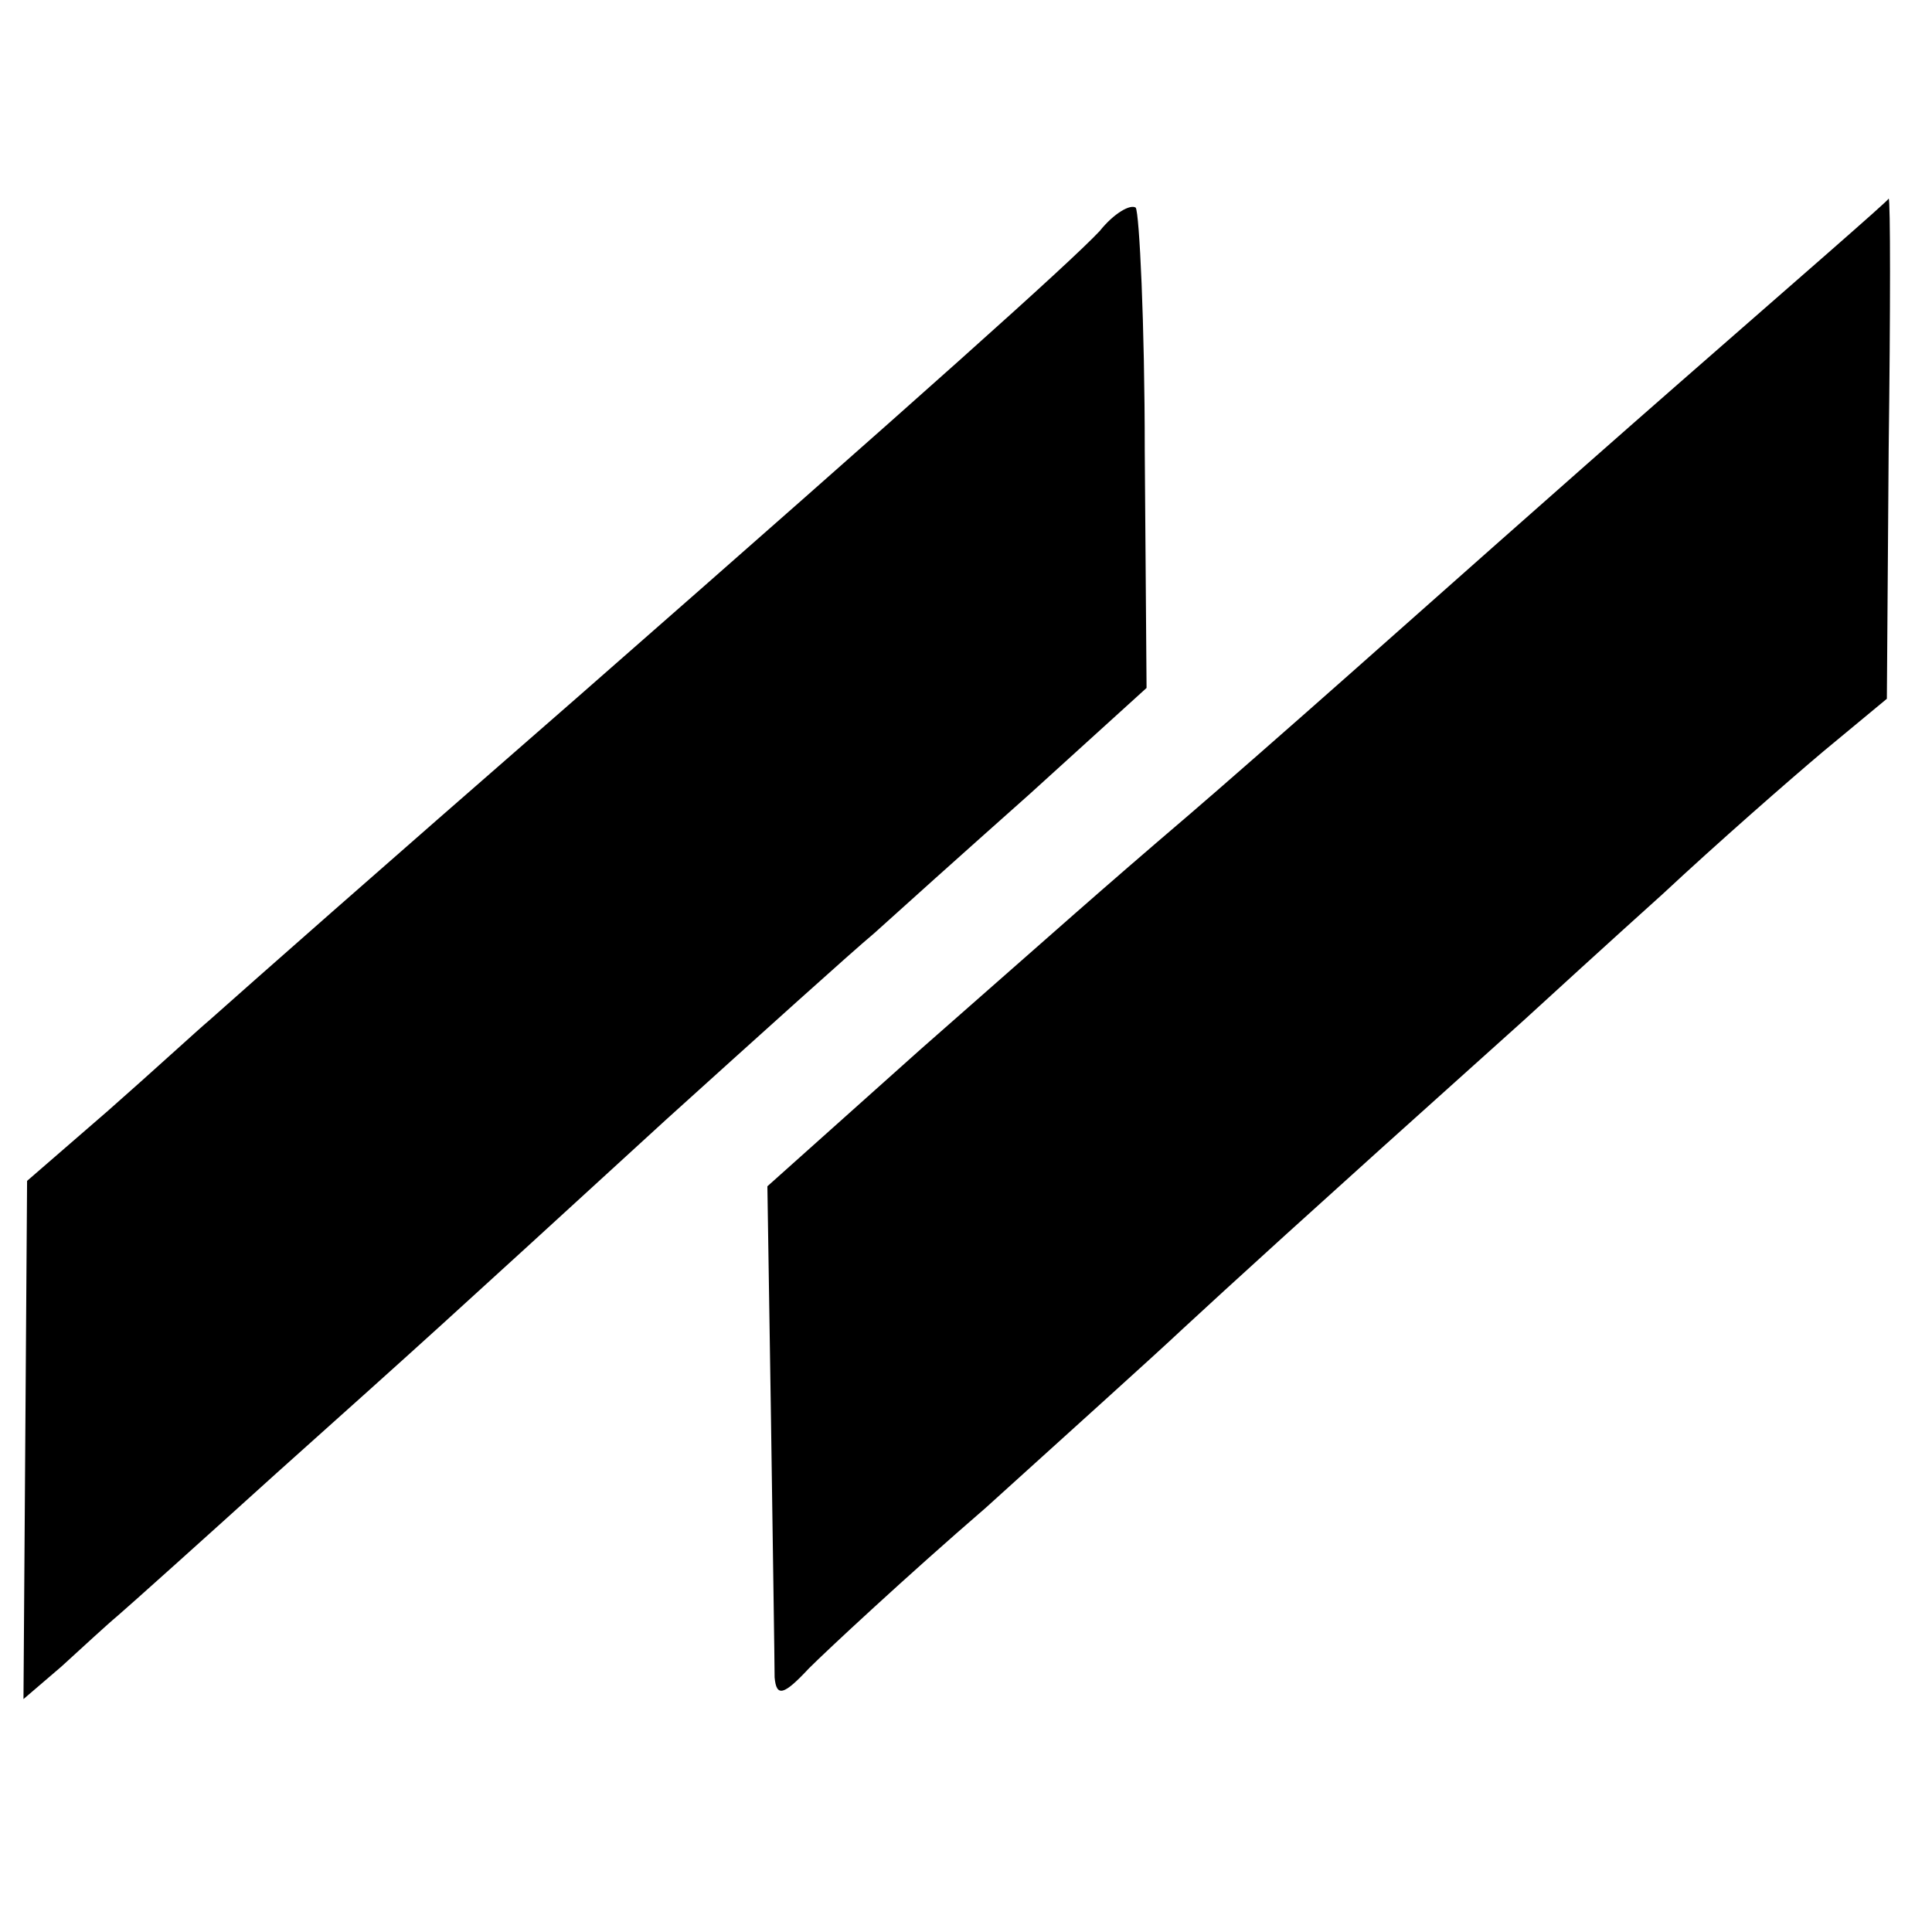
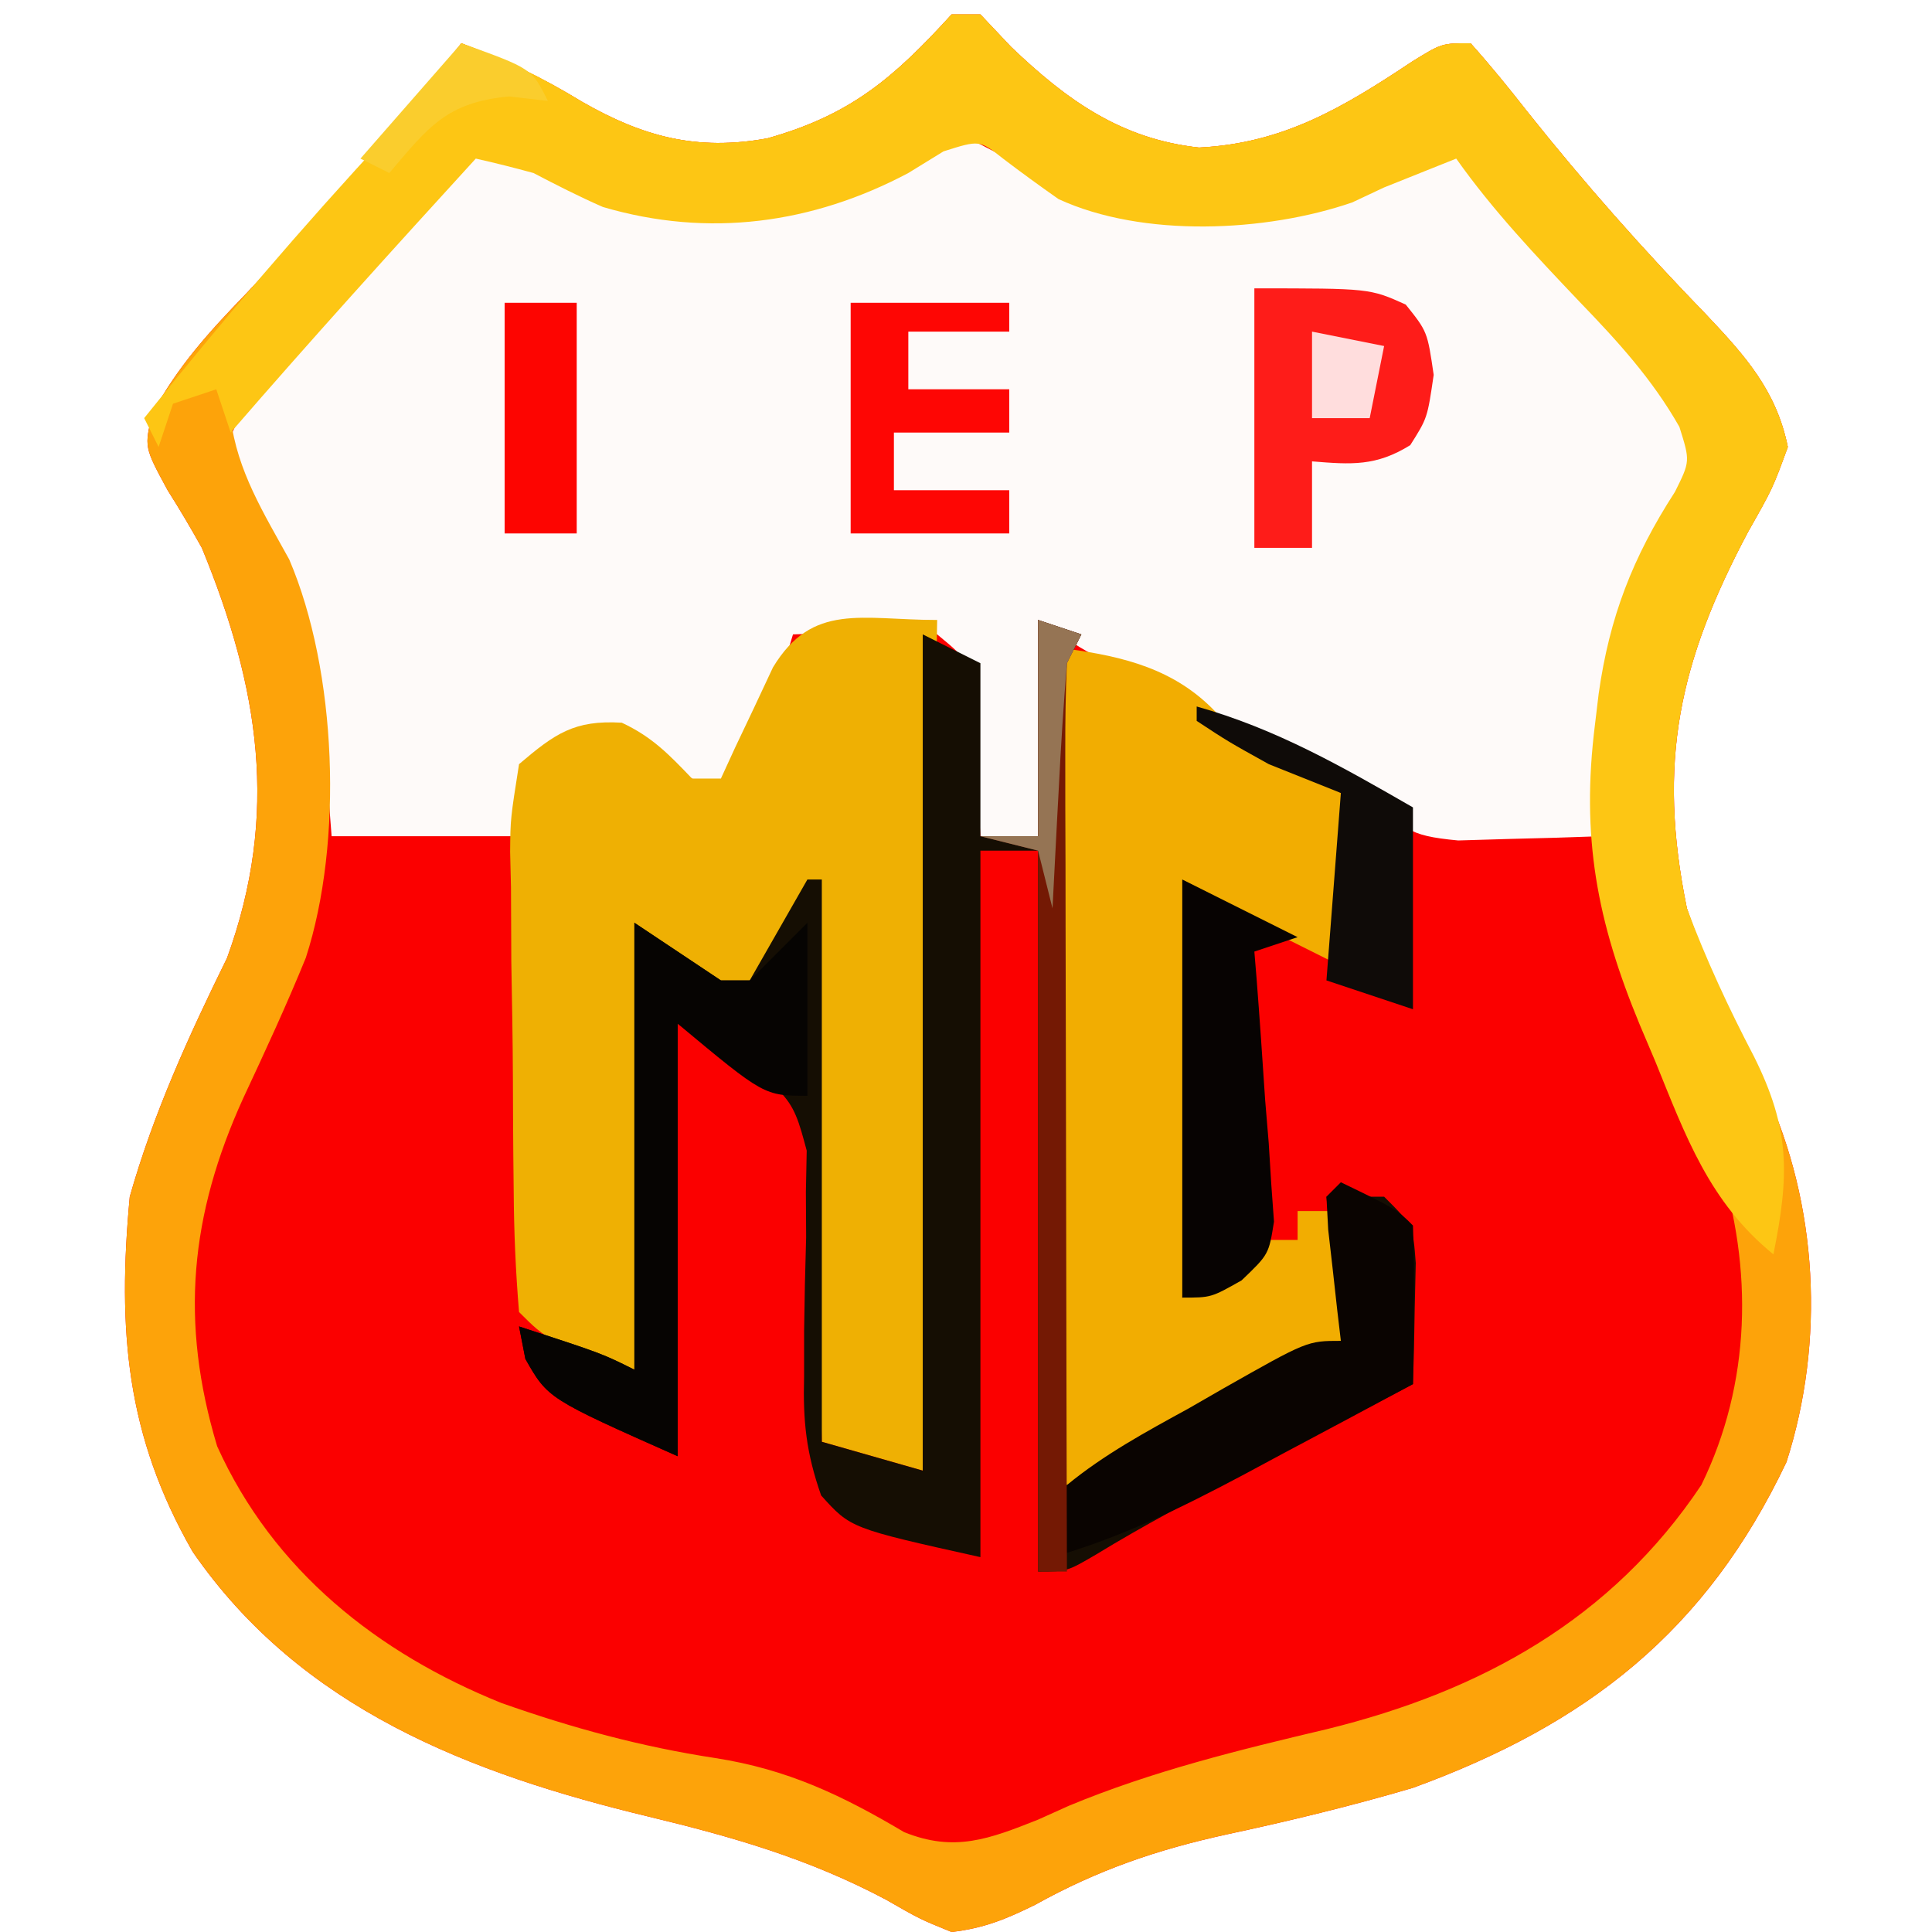
- <svg xmlns="http://www.w3.org/2000/svg" version="1.0" width="107pt" height="107pt" viewBox="0 0 107 107" preserveAspectRatio="xMidYMid meet">
-   <g transform="translate(0,107) scale(0.1,-0.1)" fill="#000000" stroke="none">
-     <path d="M609 942 c-17 -18 -95 -88 -289 -258 -117 -102 -177 -155 -204 -179 -6 -5 -31 -28 -56 -50 l-45 -39 -1 -144 -1 -143 21 18 c11 10 25 23 31 28 7 6 46 41 88 79 86 77 86 77 216 196 52 47 103 93 115 103 11 10 50 45 86 77 l65 59 -1 131 c0 71 -3 132 -5 135 -3 2 -12 -3 -20 -13z" />
-     <path d="M929 857 c-64 -56 -145 -128 -180 -159 -35 -31 -75 -66 -89 -78 -55 -47 -68 -59 -150 -131 l-85 -76 2 -129 c1 -71 2 -135 2 -143 1 -11 5 -10 19 5 10 10 54 51 98 89 43 39 92 83 109 99 26 24 63 58 189 171 12 11 47 43 77 70 30 28 70 63 89 79 l35 29 1 138 c1 77 1 139 0 139 0 -1 -53 -47 -117 -103z" />
-   </g>
+ <svg xmlns="http://www.w3.org/2000/svg" version="1.1" width="134" height="134">
+   <path d="M0 0 C0.66 0 1.32 0 2 0 C2.701 0.743 3.402 1.485 4.125 2.25 C7.979 5.936 11.744 8.647 17.164 9.234 C23 8.946 27.139 6.466 31.934 3.277 C34 2 34 2 36 2 C37.372 3.532 38.672 5.129 39.938 6.75 C43.863 11.682 47.98 16.326 52.369 20.851 C55.069 23.705 57.207 26.102 58 30 C56.953 32.867 56.953 32.867 55.25 35.875 C50.451 44.914 48.929 51.847 51 62 C52.503 66.323 54.429 70.443 56.406 74.566 C60.099 82.522 60.595 92.032 57.906 100.406 C52.336 112.138 44.109 118.579 32 123 C27.744 124.255 23.443 125.298 19.105 126.227 C14.252 127.29 10.154 128.689 5.802 131.109 C3.79 132.104 2.239 132.739 0 133 C-2.191 132.109 -2.191 132.109 -4.562 130.75 C-9.898 127.918 -15.151 126.409 -21 125 C-33.372 122.02 -45.131 117.516 -52.637 106.625 C-57.255 98.579 -57.863 91.252 -57 82 C-55.351 76.193 -52.906 70.844 -50.25 65.438 C-46.616 55.445 -48.025 46.673 -52 37 C-52.757 35.647 -53.543 34.309 -54.375 33 C-56 30 -56 30 -55.418 27.664 C-53.697 24.431 -51.464 21.981 -48.938 19.375 C-43.667 13.797 -38.786 8.003 -34 2 C-30.958 3.158 -28.424 4.352 -25.625 6.062 C-21.401 8.484 -17.672 9.487 -12.77 8.594 C-6.98 6.965 -4.007 4.397 0 0 Z " fill="#FB0000" transform="translate(66,1)" />
+   <path d="M0 0 C2.268 1.134 4.487 2.281 6.688 3.547 C12.922 6.282 21.202 6.414 27.613 4.027 C29.414 3.027 31.208 2.015 33 1 C36.069 2.043 37.852 3.668 39.91 6.117 C40.683 7.028 40.683 7.028 41.471 7.957 C41.996 8.59 42.521 9.223 43.062 9.875 C43.856 10.813 43.856 10.813 44.666 11.77 C46.125 13.502 47.564 15.248 49 17 C49.63 17.748 50.261 18.495 50.91 19.266 C52 21 52 21 51.375 23.875 C50 27 50 27 48.488 29.672 C46.723 33.62 46.233 37.109 45.812 41.375 C45.731 42.111 45.649 42.847 45.564 43.605 C45.366 45.403 45.182 47.201 45 49 C42.896 49.081 40.792 49.139 38.688 49.188 C37.516 49.222 36.344 49.257 35.137 49.293 C31.484 48.952 31.41 48.475 29 46 C27.51 45.141 25.984 44.342 24.438 43.59 C23.558 43.157 22.679 42.725 21.773 42.279 C20.858 41.837 19.943 41.394 19 40.938 C17.187 40.053 15.374 39.166 13.562 38.277 C12.759 37.888 11.956 37.499 11.129 37.097 C9 36 9 36 6 34 C6 38.95 6 43.9 6 49 C4.68 49 3.36 49 2 49 C1.951 48.157 1.902 47.314 1.852 46.445 C1.777 45.35 1.702 44.254 1.625 43.125 C1.521 41.489 1.521 41.489 1.414 39.82 C1.267 36.87 1.267 36.87 -1 35 C-3.44 34.757 -3.44 34.757 -6.125 34.875 C-7.035 34.893 -7.945 34.911 -8.883 34.93 C-9.581 34.953 -10.28 34.976 -11 35 C-11.268 35.887 -11.536 36.774 -11.812 37.688 C-12.917 40.769 -14.228 43.262 -16 46 C-18.468 44.848 -20.048 43.952 -22 42 C-24.616 42.327 -26.641 42.82 -29 44 C-29.33 45.65 -29.66 47.3 -30 49 C-34.29 49 -38.58 49 -43 49 C-43.13 47.316 -43.13 47.316 -43.262 45.598 C-44.176 34.557 -44.176 34.557 -49.074 24.762 C-50 23 -50 23 -49.938 21.102 C-48.591 18.082 -46.58 16.084 -44.312 13.688 C-40.434 9.536 -36.665 5.34 -33 1 C-32.299 1.289 -31.598 1.577 -30.875 1.875 C-29.926 2.246 -28.977 2.618 -28 3 C-27.154 3.371 -26.309 3.743 -25.438 4.125 C-16.689 6.352 -8.789 5.607 -1 1 C-0.67 0.67 -0.34 0.34 0 0 Z " fill="#FEFAF9" transform="translate(66,9)" />
+   <path d="M0 0 C0.66 0 1.32 0 2 0 C2.701 0.743 3.402 1.485 4.125 2.25 C7.979 5.936 11.744 8.647 17.164 9.234 C23 8.946 27.139 6.466 31.934 3.277 C34 2 34 2 36 2 C37.372 3.532 38.672 5.129 39.938 6.75 C43.863 11.682 47.98 16.326 52.369 20.851 C55.069 23.705 57.207 26.102 58 30 C56.953 32.867 56.953 32.867 55.25 35.875 C50.451 44.914 48.929 51.847 51 62 C52.503 66.323 54.429 70.443 56.406 74.566 C60.099 82.522 60.595 92.032 57.906 100.406 C52.336 112.138 44.109 118.579 32 123 C27.744 124.255 23.443 125.298 19.105 126.227 C14.252 127.29 10.154 128.689 5.802 131.109 C3.79 132.104 2.239 132.739 0 133 C-2.191 132.109 -2.191 132.109 -4.562 130.75 C-9.898 127.918 -15.151 126.409 -21 125 C-33.372 122.02 -45.131 117.516 -52.637 106.625 C-57.255 98.579 -57.863 91.252 -57 82 C-55.351 76.193 -52.906 70.844 -50.25 65.438 C-46.616 55.445 -48.025 46.673 -52 37 C-52.757 35.647 -53.543 34.309 -54.375 33 C-56 30 -56 30 -55.418 27.664 C-53.697 24.431 -51.464 21.981 -48.938 19.375 C-43.667 13.797 -38.786 8.003 -34 2 C-30.958 3.158 -28.424 4.352 -25.625 6.062 C-21.401 8.484 -17.672 9.487 -12.77 8.594 C-6.98 6.965 -4.007 4.397 0 0 Z M-5.246 11.027 C-10.436 13.905 -16.244 13.44 -22 13 C-24.587 12.252 -26.589 11.256 -29 10 C-30.326 9.638 -31.658 9.298 -33 9 C-36.223 12.492 -39.433 15.995 -42.632 19.508 C-43.776 20.756 -44.937 21.987 -46.102 23.215 C-47.931 25.135 -47.931 25.135 -50 28 C-49.559 31.66 -47.69 34.622 -45.938 37.805 C-42.632 45.546 -42.175 57.374 -44.79 65.434 C-46.132 68.73 -47.623 71.944 -49.13 75.168 C-52.82 83.277 -53.536 90.686 -50.938 99.312 C-47.047 107.93 -39.803 113.667 -31.211 117.121 C-26.297 118.854 -21.525 120.151 -16.375 120.938 C-11.39 121.715 -7.609 123.51 -3.289 126.074 C0.203 127.486 2.614 126.55 6.008 125.203 C7.056 124.731 7.056 124.731 8.125 124.25 C13.935 121.835 19.938 120.372 26.047 118.927 C36.721 116.297 45.761 111.332 52 102 C55.453 94.952 55.611 86.967 53.209 79.561 C51.597 75.358 49.766 71.285 47.848 67.215 C45.05 61.109 44.797 55.875 45.625 49.25 C45.709 48.548 45.793 47.845 45.88 47.122 C46.63 41.804 48.234 37.657 51.172 33.113 C52.23 30.989 52.23 30.989 51.477 28.605 C49.611 25.314 47.234 22.705 44.625 20 C43.657 18.981 42.691 17.96 41.727 16.938 C41.265 16.449 40.804 15.96 40.329 15.457 C38.443 13.39 36.714 11.21 35 9 C34.278 9.289 33.556 9.578 32.812 9.875 C31.884 10.246 30.956 10.617 30 11 C29.268 11.344 28.536 11.688 27.781 12.043 C21.69 14.139 13.322 14.386 7.312 11.879 C5.188 10.5 5.188 10.5 3.418 9.094 C0.202 6.613 -2.207 9.196 -5.246 11.027 Z " fill="#FDA30A" transform="translate(66,1)" />
+   <path d="M0 0 C0.66 0 1.32 0 2 0 C2.701 0.743 3.402 1.485 4.125 2.25 C7.979 5.936 11.744 8.647 17.164 9.234 C23 8.946 27.139 6.466 31.934 3.277 C34 2 34 2 36 2 C37.372 3.532 38.672 5.129 39.938 6.75 C43.863 11.682 47.98 16.326 52.369 20.851 C55.069 23.705 57.207 26.102 58 30 C56.953 32.867 56.953 32.867 55.25 35.875 C50.459 44.897 48.901 51.862 51 62 C52.322 65.529 53.901 68.93 55.648 72.267 C58.167 77.309 58.117 80.472 57 86 C52.548 82.378 50.914 77.797 48.812 72.625 C48.457 71.787 48.102 70.949 47.736 70.086 C44.754 62.888 43.65 57.054 44.625 49.25 C44.709 48.548 44.793 47.845 44.88 47.122 C45.63 41.804 47.234 37.657 50.172 33.113 C51.229 30.99 51.229 30.99 50.48 28.609 C48.598 25.292 46.192 22.663 43.562 19.938 C40.53 16.745 37.549 13.603 35 10 C34.278 10.289 33.556 10.578 32.812 10.875 C31.884 11.246 30.956 11.617 30 12 C29.268 12.344 28.536 12.688 27.781 13.043 C21.799 15.102 13.258 15.503 7.418 12.809 C6.114 11.894 4.826 10.957 3.559 9.992 C1.935 8.707 1.935 8.707 -0.562 9.5 C-1.367 9.995 -2.171 10.49 -3 11 C-9.629 14.517 -16.853 15.517 -24.188 13.355 C-25.824 12.64 -27.416 11.825 -29 11 C-30.326 10.638 -31.658 10.298 -33 10 C-38.734 16.276 -44.437 22.571 -50 29 C-50.33 28.01 -50.66 27.02 -51 26 C-51.99 26.33 -52.98 26.66 -54 27 C-54.33 27.99 -54.66 28.98 -55 30 C-55.33 29.34 -55.66 28.68 -56 28 C-50.593 21.248 -45.046 14.75 -39.164 8.41 C-37.308 6.343 -35.621 4.254 -34 2 C-30.952 3.108 -28.408 4.362 -25.625 6.062 C-21.401 8.484 -17.672 9.487 -12.77 8.594 C-6.98 6.965 -4.007 4.397 0 0 Z " fill="#FDC614" transform="translate(66,1)" />
+   <path d="M0 0 C-0.33 19.47 -0.66 38.94 -1 59 C-3.31 58.34 -5.62 57.68 -8 57 C-8.495 38.685 -8.495 38.685 -9 20 C-10.98 22.97 -10.98 22.97 -13 26 C-15.915 24.926 -17.778 24.222 -20 22 C-20.33 31.9 -20.66 41.8 -21 52 C-27 50 -27 50 -29 48 C-29.237 45.167 -29.352 42.434 -29.371 39.598 C-29.38 38.764 -29.389 37.931 -29.398 37.072 C-29.413 35.307 -29.422 33.543 -29.426 31.779 C-29.437 29.076 -29.487 26.376 -29.537 23.674 C-29.547 21.961 -29.554 20.248 -29.559 18.535 C-29.578 17.726 -29.598 16.916 -29.618 16.082 C-29.599 13.797 -29.599 13.797 -29 10 C-26.499 7.875 -25.173 6.931 -21.875 7.125 C-19.77 8.107 -18.593 9.334 -17 11 C-16.34 11 -15.68 11 -15 11 C-14.674 10.29 -14.348 9.579 -14.012 8.848 C-13.575 7.929 -13.138 7.009 -12.688 6.062 C-12.258 5.146 -11.829 4.229 -11.387 3.285 C-8.641 -1.24 -5.254 0 0 0 Z " fill="#EFB003" transform="translate(65,43)" />
+   <path d="M0 0 C0.99 0.33 1.98 0.66 3 1 C2.67 1.66 2.34 2.32 2 3 C1.88 4.817 1.823 6.639 1.795 8.459 C1.775 9.601 1.755 10.742 1.734 11.917 C1.709 13.772 1.709 13.772 1.684 15.664 C1.663 16.926 1.642 18.189 1.621 19.489 C1.566 22.846 1.516 26.203 1.468 29.56 C1.418 32.986 1.362 36.411 1.307 39.836 C1.199 46.557 1.098 53.279 1 60 C1.535 59.697 2.07 59.394 2.621 59.082 C5.036 57.717 7.456 56.358 9.875 55 C10.717 54.523 11.559 54.046 12.426 53.555 C13.231 53.104 14.037 52.652 14.867 52.188 C15.611 51.769 16.354 51.35 17.121 50.918 C19 50 19 50 21 50 C20.67 46.7 20.34 43.4 20 40 C21.32 40 22.64 40 24 40 C26 42 26 42 26.195 44.602 C26.172 45.599 26.149 46.597 26.125 47.625 C26.107 48.628 26.089 49.631 26.07 50.664 C26.047 51.435 26.024 52.206 26 53 C25.451 53.287 24.901 53.574 24.335 53.87 C21.827 55.183 19.32 56.498 16.812 57.812 C15.948 58.264 15.084 58.716 14.193 59.182 C10.745 60.992 7.337 62.794 4.012 64.824 C2 66 2 66 0 66 C0 49.5 0 33 0 16 C-1.32 16 -2.64 16 -4 16 C-4 32.17 -4 48.34 -4 65 C-13 63 -13 63 -15.048 60.72 C-16.083 57.764 -16.313 55.598 -16.23 52.473 C-16.23 51.433 -16.229 50.393 -16.229 49.322 C-16.201 47.153 -16.154 44.983 -16.088 42.814 C-16.094 41.774 -16.099 40.733 -16.105 39.66 C-16.086 38.718 -16.067 37.776 -16.048 36.805 C-17.141 32.718 -17.141 32.718 -25 28 C-25 37.9 -25 47.8 -25 58 C-34 54 -34 54 -35.562 51.25 C-35.707 50.508 -35.851 49.765 -36 49 C-30.25 50.875 -30.25 50.875 -28 52 C-28 41.77 -28 31.54 -28 21 C-26.02 22.32 -24.04 23.64 -22 25 C-21.34 25 -20.68 25 -20 25 C-18.68 22.69 -17.36 20.38 -16 18 C-15.67 18 -15.34 18 -15 18 C-15 30.87 -15 43.74 -15 57 C-12.69 57.66 -10.38 58.32 -8 59 C-8 39.86 -8 20.72 -8 1 C-6.68 1.66 -5.36 2.32 -4 3 C-4 6.96 -4 10.92 -4 15 C-2.68 15 -1.36 15 0 15 C0 10.05 0 5.1 0 0 Z " fill="#150E03" transform="translate(72,43)" />
+   <path d="M0 0 C3.971 0.537 7.484 1.412 10.312 4.375 C12.879 6.846 15.88 8.293 19 10 C19 13.96 19 17.92 19 22 C15.7 20.35 12.4 18.7 9 17 C8.67 26.24 8.34 35.48 8 45 C9.98 43.68 11.96 42.36 14 41 C14.66 41 15.32 41 16 41 C16 40.34 16 39.68 16 39 C16.99 39 17.98 39 19 39 C19 41.97 19 44.94 19 48 C16.044 49.672 13.086 51.338 10.125 53 C9.283 53.477 8.441 53.954 7.574 54.445 C6.366 55.122 6.366 55.122 5.133 55.812 C4.389 56.231 3.646 56.65 2.879 57.082 C1 58 1 58 -1 58 C-1.023 50.585 -1.041 43.171 -1.052 35.756 C-1.057 32.314 -1.064 28.871 -1.075 25.428 C-1.088 21.474 -1.093 17.52 -1.098 13.566 C-1.103 12.325 -1.108 11.083 -1.113 9.804 C-1.113 8.663 -1.113 7.522 -1.114 6.346 C-1.116 5.336 -1.118 4.325 -1.12 3.284 C-1 1 -1 1 0 0 Z " fill="#F2AD01" transform="translate(74,45)" />
+   <path d="M0 0 C1.98 1.32 3.96 2.64 6 4 C6.66 4 7.32 4 8 4 C9.32 2.68 10.64 1.36 12 0 C12 3.96 12 7.92 12 12 C9 12 9 12 3 7 C3 16.9 3 26.8 3 37 C-6 33 -6 33 -7.562 30.25 C-7.707 29.508 -7.851 28.765 -8 28 C-2.25 29.875 -2.25 29.875 0 31 C0 20.77 0 10.54 0 0 Z " fill="#060402" transform="translate(44,64)" />
+   <path d="M0 0 C3.875 1.875 3.875 1.875 5 3 C5.072 4.853 5.084 6.708 5.062 8.562 C5.053 9.574 5.044 10.586 5.035 11.629 C5.024 12.411 5.012 13.194 5 14 C1.962 15.633 -1.081 17.255 -4.125 18.875 C-4.981 19.335 -5.837 19.795 -6.719 20.27 C-11.071 22.58 -15.236 24.641 -20 26 C-20.027 23.832 -20.027 23.832 -19 21 C-16.398 18.863 -13.508 17.303 -10.562 15.688 C-9.773 15.233 -8.983 14.779 -8.17 14.311 C-2.33 11 -2.33 11 0 11 C-0.126 9.935 -0.126 9.935 -0.254 8.848 C-0.356 7.929 -0.458 7.009 -0.562 6.062 C-0.667 5.146 -0.771 4.229 -0.879 3.285 C-0.919 2.531 -0.959 1.777 -1 1 C-0.67 0.67 -0.34 0.34 0 0 Z " fill="#0A0401" transform="translate(93,82)" />
+   <path d="M0 0 C8 0 8 0 10.5 1.125 C12 3 12 3 12.438 6 C12 9 12 9 10.812 10.875 C8.44 12.348 6.741 12.222 4 12 C4 13.98 4 15.96 4 18 C2.68 18 1.36 18 0 18 C0 12.06 0 6.12 0 0 Z " fill="#FE1C19" transform="translate(87,20)" />
+   <path d="M0 0 C3.96 1.98 3.96 1.98 8 4 C7.01 4.33 6.02 4.66 5 5 C5.051 5.62 5.102 6.241 5.155 6.88 C5.375 9.69 5.563 12.501 5.75 15.312 C5.872 16.777 5.872 16.777 5.996 18.271 C6.083 19.678 6.083 19.678 6.172 21.113 C6.235 21.977 6.298 22.841 6.362 23.732 C6 26 6 26 4.114 27.805 C2 29 2 29 0 29 C0 19.43 0 9.86 0 0 Z " fill="#070302" transform="translate(82,61)" />
+   <path d="M0 0 C3.63 0 7.26 0 11 0 C11 0.66 11 1.32 11 2 C8.69 2 6.38 2 4 2 C4 3.32 4 4.64 4 6 C6.31 6 8.62 6 11 6 C11 6.99 11 7.98 11 9 C8.36 9 5.72 9 3 9 C3 10.32 3 11.64 3 13 C5.64 13 8.28 13 11 13 C11 13.99 11 14.98 11 16 C7.37 16 3.74 16 0 16 C0 10.72 0 5.44 0 0 Z " fill="#FE0604" transform="translate(59,21)" />
+   <path d="M0 0 C5.517 1.556 10.06 4.156 15 7 C15 11.62 15 16.24 15 21 C13.02 20.34 11.04 19.68 9 19 C9.33 14.71 9.66 10.42 10 6 C7.525 5.01 7.525 5.01 5 4 C2.188 2.438 2.188 2.438 0 1 C0 0.67 0 0.34 0 0 Z " fill="#0F0B08" transform="translate(83,49)" />
+   <path d="M0 0 C1.65 0 3.3 0 5 0 C5 5.28 5 10.56 5 16 C3.35 16 1.7 16 0 16 C0 10.72 0 5.44 0 0 Z " fill="#FD0501" transform="translate(35,21)" />
+   <path d="M0 0 C0.99 0.33 1.98 0.66 3 1 C2.67 1.66 2.34 2.32 2 3 C1.909 5.002 1.882 7.006 1.886 9.01 C1.887 10.271 1.887 11.533 1.887 12.832 C1.892 14.213 1.897 15.595 1.902 16.977 C1.904 18.386 1.906 19.796 1.907 21.205 C1.91 24.918 1.92 28.63 1.931 32.342 C1.942 36.129 1.946 39.916 1.951 43.703 C1.962 51.135 1.979 58.568 2 66 C1.34 66 0.68 66 0 66 C0 49.5 0 33 0 16 C-1.32 15.67 -2.64 15.34 -4 15 C-2.68 15 -1.36 15 0 15 C0 10.05 0 5.1 0 0 Z " fill="#741904" transform="translate(72,43)" />
+   <path d="M0 0 C0.99 0.33 1.98 0.66 3 1 C2.67 1.66 2.34 2.32 2 3 C1.767 5.879 1.58 8.741 1.438 11.625 C1.394 12.427 1.351 13.229 1.307 14.055 C1.2 16.036 1.1 18.018 1 20 C0.67 18.68 0.34 17.36 0 16 C-1.32 15.67 -2.64 15.34 -4 15 C-2.68 15 -1.36 15 0 15 C0 10.05 0 5.1 0 0 Z " fill="#957454" transform="translate(72,43)" />
+   <path d="M0 0 C2.475 0.495 2.475 0.495 5 1 C4.67 2.65 4.34 4.3 4 6 C2.68 6 1.36 6 0 6 C0 4.02 0 2.04 0 0 Z " fill="#FFDDDD" transform="translate(91,23)" />
+   <path d="M0 0 C4.875 1.75 4.875 1.75 6 4 C5.113 3.897 4.226 3.794 3.312 3.688 C-1.007 4.095 -2.256 5.772 -5 9 C-5.66 8.67 -6.32 8.34 -7 8 C-4.69 5.36 -2.38 2.72 0 0 Z " fill="#FACD2D" transform="translate(32,3)" />
</svg>
